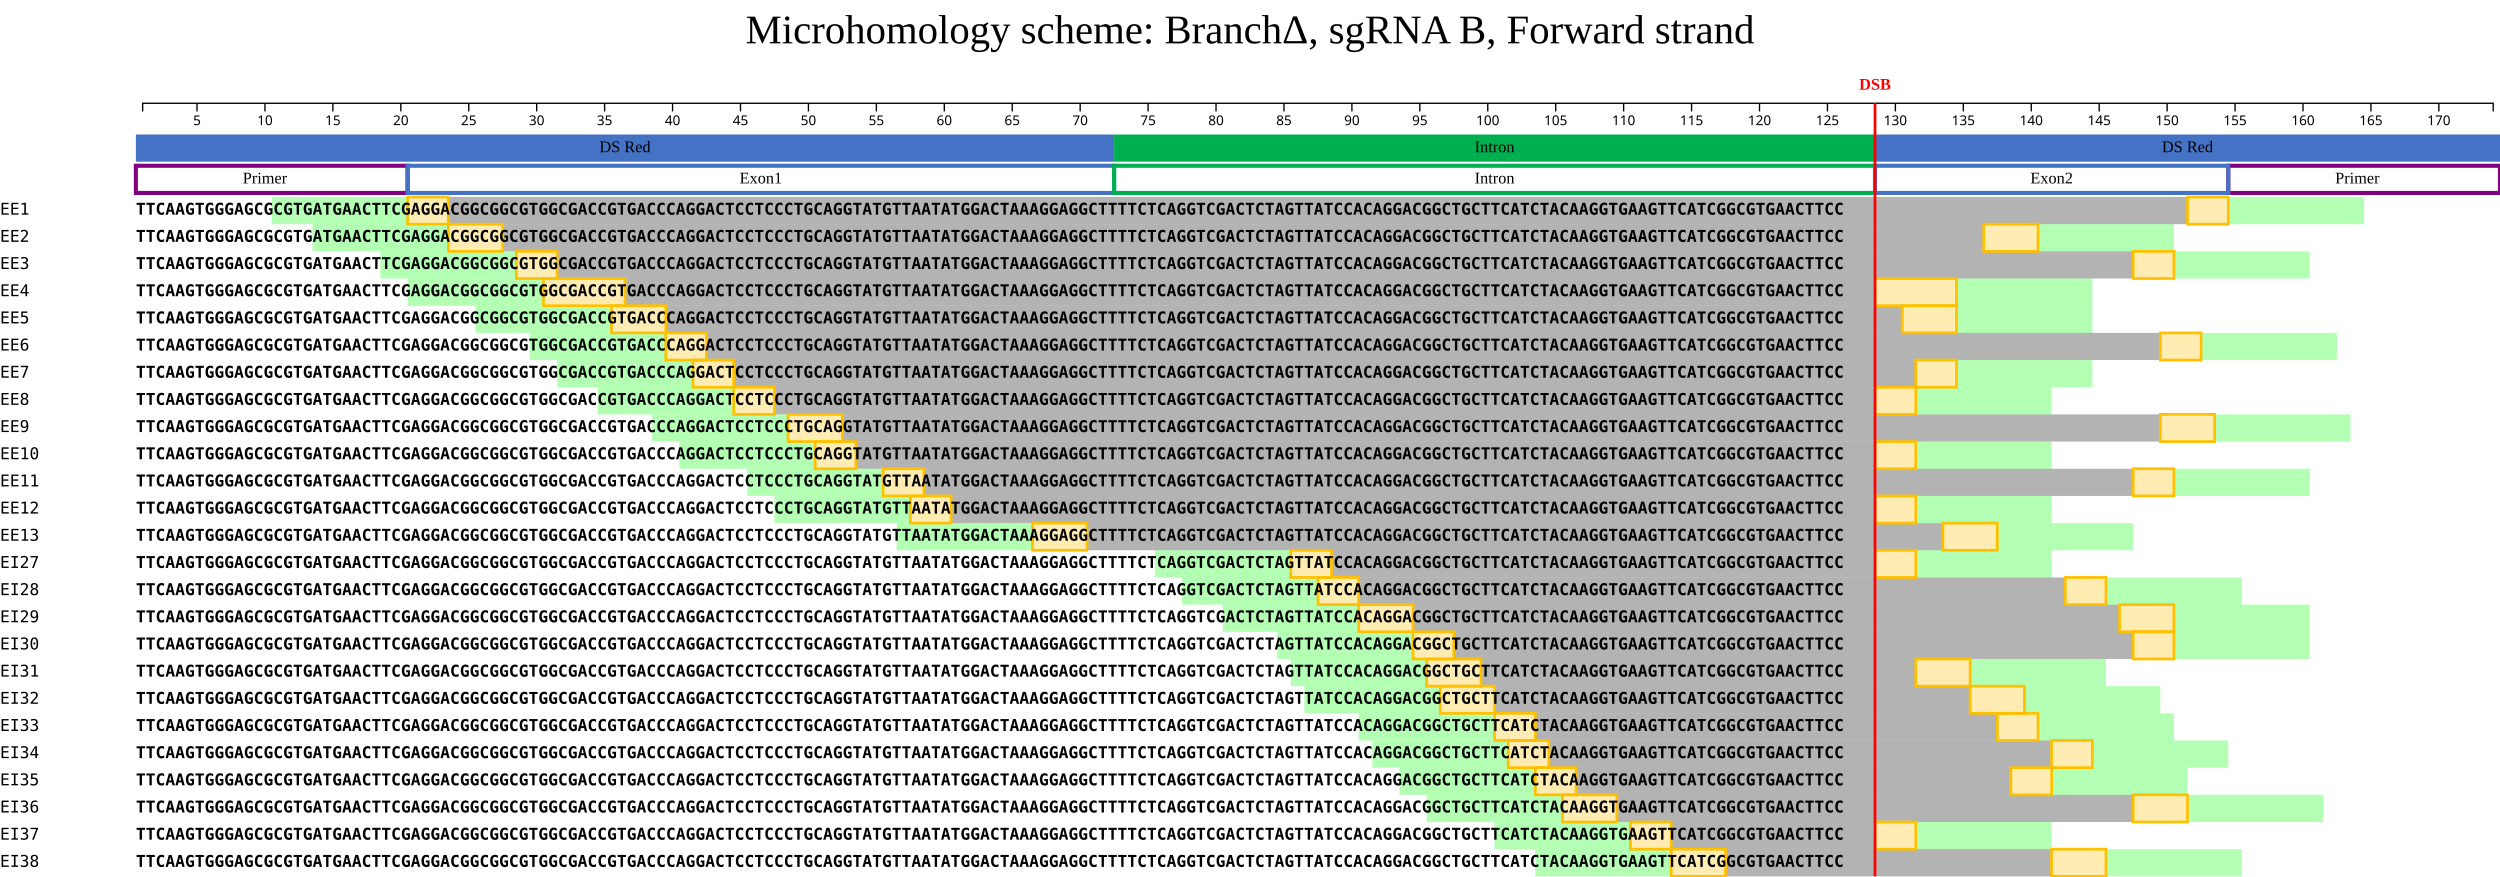
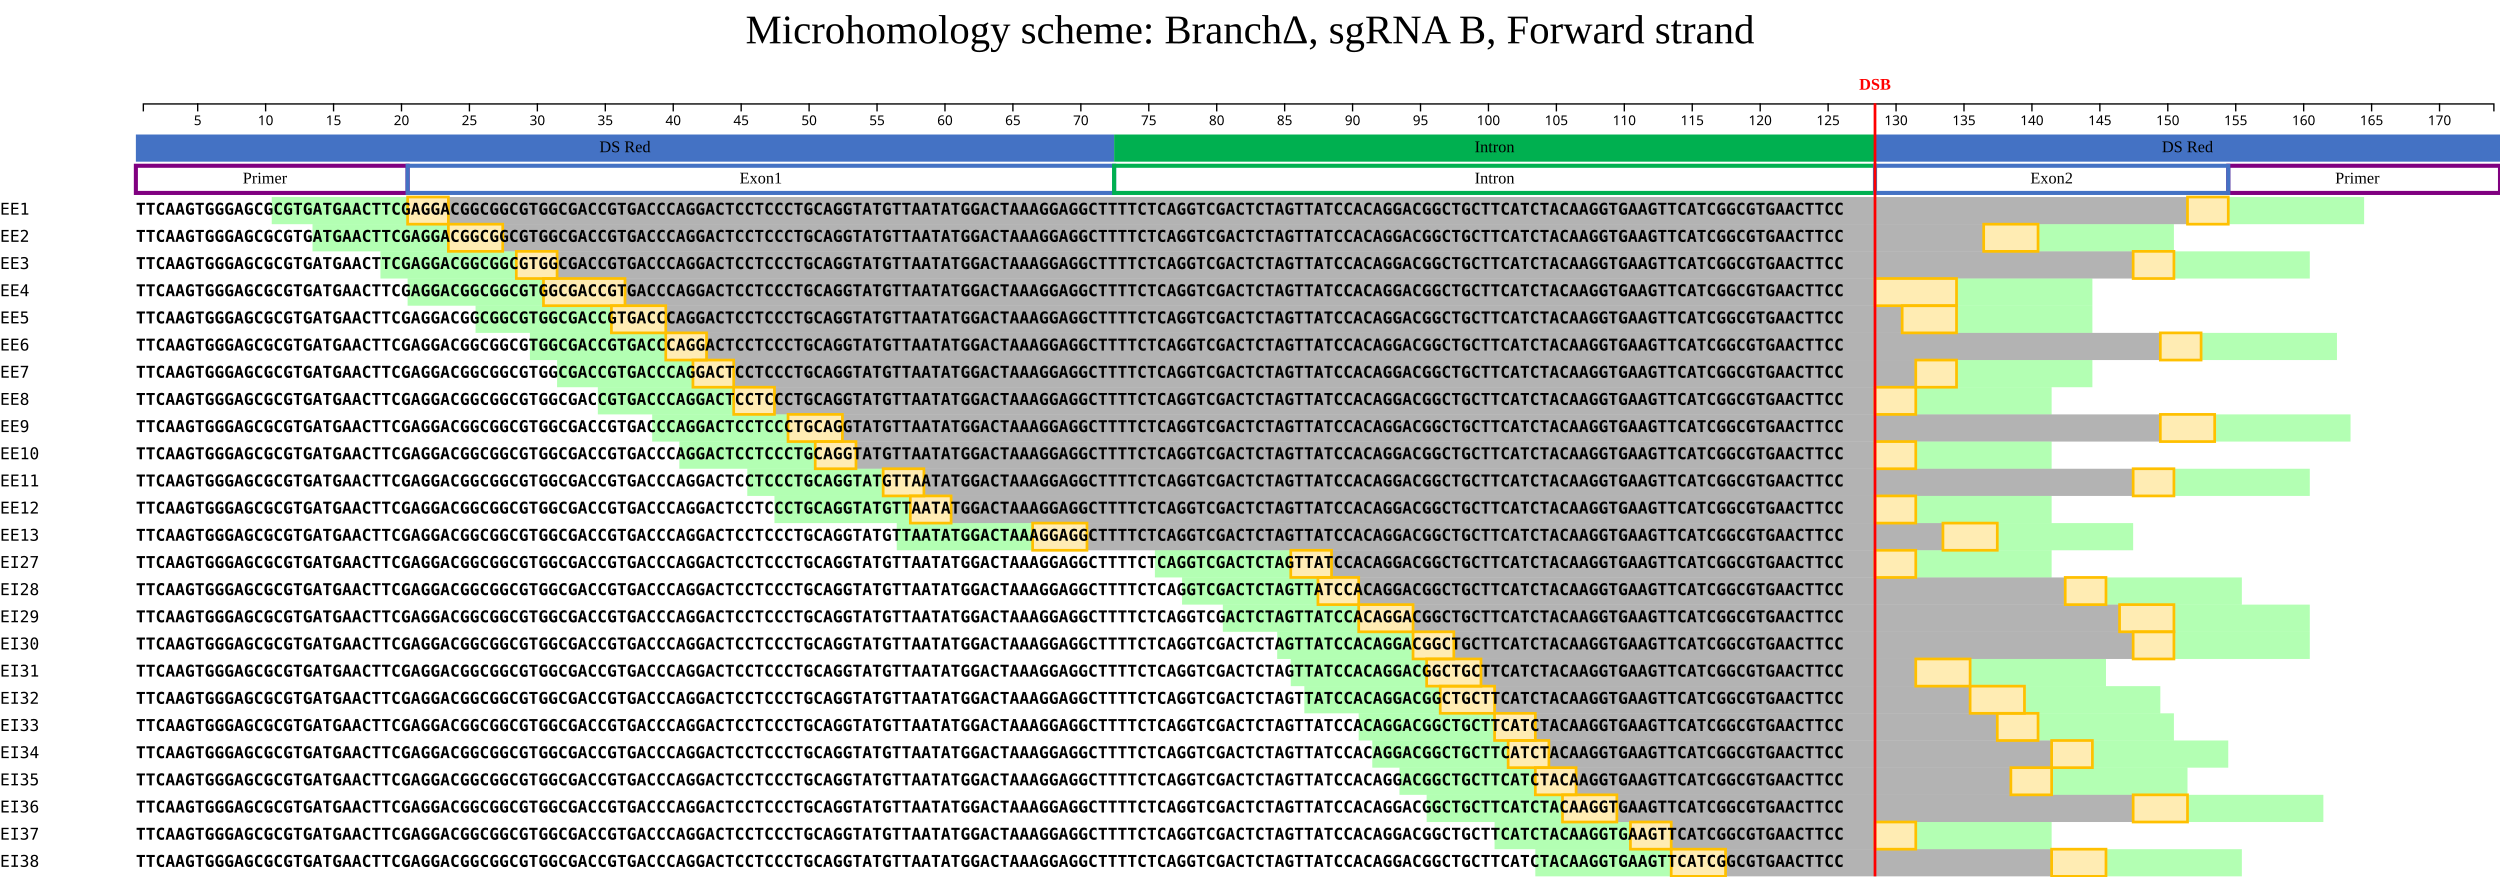
<svg width="1840" height="645">
  <g width="1840" height="50">
    <text x="920" y="25" style="text-anchor: middle; dominant-baseline: middle; overflow: visible; font-size: 30px;">Microhomology scheme: BranchΔ, sgRNA B, Forward strand</text>
  </g>
  <g transform="translate(0, 53)" width="1840" height="592">
    <g transform="translate(100, 23)" width="1740" height="20">
      <g fill="none" font-size="10" font-family="sans-serif" text-anchor="middle">
-         <path class="domain" stroke="currentColor" d="M5,6V0H1735V6" />
-         <g class="tick" opacity="1" transform="translate(45,0)">
+         <path class="domain" stroke="currentColor" d="M5.5,6V0.5H1735.5V6" />
+         <g class="tick" opacity="1" transform="translate(45.5,0)">
          <line stroke="currentColor" y2="6" />
          <text fill="currentColor" y="9" dy="0.71em">5</text>
        </g>
-         <g class="tick" opacity="1" transform="translate(95,0)">
+         <g class="tick" opacity="1" transform="translate(95.5,0)">
          <line stroke="currentColor" y2="6" />
          <text fill="currentColor" y="9" dy="0.71em">10</text>
        </g>
-         <g class="tick" opacity="1" transform="translate(145,0)">
+         <g class="tick" opacity="1" transform="translate(145.5,0)">
          <line stroke="currentColor" y2="6" />
          <text fill="currentColor" y="9" dy="0.71em">15</text>
        </g>
-         <g class="tick" opacity="1" transform="translate(195,0)">
+         <g class="tick" opacity="1" transform="translate(195.5,0)">
          <line stroke="currentColor" y2="6" />
          <text fill="currentColor" y="9" dy="0.71em">20</text>
        </g>
-         <g class="tick" opacity="1" transform="translate(245,0)">
+         <g class="tick" opacity="1" transform="translate(245.5,0)">
          <line stroke="currentColor" y2="6" />
          <text fill="currentColor" y="9" dy="0.71em">25</text>
        </g>
-         <g class="tick" opacity="1" transform="translate(295,0)">
+         <g class="tick" opacity="1" transform="translate(295.5,0)">
          <line stroke="currentColor" y2="6" />
          <text fill="currentColor" y="9" dy="0.71em">30</text>
        </g>
-         <g class="tick" opacity="1" transform="translate(345,0)">
+         <g class="tick" opacity="1" transform="translate(345.5,0)">
          <line stroke="currentColor" y2="6" />
          <text fill="currentColor" y="9" dy="0.71em">35</text>
        </g>
-         <g class="tick" opacity="1" transform="translate(395,0)">
+         <g class="tick" opacity="1" transform="translate(395.5,0)">
          <line stroke="currentColor" y2="6" />
          <text fill="currentColor" y="9" dy="0.71em">40</text>
        </g>
-         <g class="tick" opacity="1" transform="translate(445,0)">
+         <g class="tick" opacity="1" transform="translate(445.5,0)">
          <line stroke="currentColor" y2="6" />
          <text fill="currentColor" y="9" dy="0.71em">45</text>
        </g>
-         <g class="tick" opacity="1" transform="translate(495,0)">
+         <g class="tick" opacity="1" transform="translate(495.5,0)">
          <line stroke="currentColor" y2="6" />
          <text fill="currentColor" y="9" dy="0.71em">50</text>
        </g>
-         <g class="tick" opacity="1" transform="translate(545,0)">
+         <g class="tick" opacity="1" transform="translate(545.5,0)">
          <line stroke="currentColor" y2="6" />
          <text fill="currentColor" y="9" dy="0.71em">55</text>
        </g>
-         <g class="tick" opacity="1" transform="translate(595,0)">
+         <g class="tick" opacity="1" transform="translate(595.5,0)">
          <line stroke="currentColor" y2="6" />
          <text fill="currentColor" y="9" dy="0.71em">60</text>
        </g>
-         <g class="tick" opacity="1" transform="translate(645,0)">
+         <g class="tick" opacity="1" transform="translate(645.5,0)">
          <line stroke="currentColor" y2="6" />
          <text fill="currentColor" y="9" dy="0.71em">65</text>
        </g>
-         <g class="tick" opacity="1" transform="translate(695,0)">
+         <g class="tick" opacity="1" transform="translate(695.5,0)">
          <line stroke="currentColor" y2="6" />
          <text fill="currentColor" y="9" dy="0.71em">70</text>
        </g>
-         <g class="tick" opacity="1" transform="translate(745,0)">
+         <g class="tick" opacity="1" transform="translate(745.5,0)">
          <line stroke="currentColor" y2="6" />
          <text fill="currentColor" y="9" dy="0.71em">75</text>
        </g>
-         <g class="tick" opacity="1" transform="translate(795,0)">
+         <g class="tick" opacity="1" transform="translate(795.5,0)">
          <line stroke="currentColor" y2="6" />
          <text fill="currentColor" y="9" dy="0.71em">80</text>
        </g>
-         <g class="tick" opacity="1" transform="translate(845,0)">
+         <g class="tick" opacity="1" transform="translate(845.5,0)">
          <line stroke="currentColor" y2="6" />
          <text fill="currentColor" y="9" dy="0.71em">85</text>
        </g>
-         <g class="tick" opacity="1" transform="translate(895,0)">
+         <g class="tick" opacity="1" transform="translate(895.5,0)">
          <line stroke="currentColor" y2="6" />
          <text fill="currentColor" y="9" dy="0.71em">90</text>
        </g>
-         <g class="tick" opacity="1" transform="translate(945,0)">
+         <g class="tick" opacity="1" transform="translate(945.5,0)">
          <line stroke="currentColor" y2="6" />
          <text fill="currentColor" y="9" dy="0.71em">95</text>
        </g>
-         <g class="tick" opacity="1" transform="translate(995,0)">
+         <g class="tick" opacity="1" transform="translate(995.5,0)">
          <line stroke="currentColor" y2="6" />
          <text fill="currentColor" y="9" dy="0.71em">100</text>
        </g>
-         <g class="tick" opacity="1" transform="translate(1045,0)">
+         <g class="tick" opacity="1" transform="translate(1045.5,0)">
          <line stroke="currentColor" y2="6" />
          <text fill="currentColor" y="9" dy="0.71em">105</text>
        </g>
-         <g class="tick" opacity="1" transform="translate(1095,0)">
+         <g class="tick" opacity="1" transform="translate(1095.5,0)">
          <line stroke="currentColor" y2="6" />
          <text fill="currentColor" y="9" dy="0.71em">110</text>
        </g>
-         <g class="tick" opacity="1" transform="translate(1145,0)">
+         <g class="tick" opacity="1" transform="translate(1145.5,0)">
          <line stroke="currentColor" y2="6" />
          <text fill="currentColor" y="9" dy="0.71em">115</text>
        </g>
-         <g class="tick" opacity="1" transform="translate(1195,0)">
+         <g class="tick" opacity="1" transform="translate(1195.5,0)">
          <line stroke="currentColor" y2="6" />
          <text fill="currentColor" y="9" dy="0.71em">120</text>
        </g>
-         <g class="tick" opacity="1" transform="translate(1245,0)">
+         <g class="tick" opacity="1" transform="translate(1245.5,0)">
          <line stroke="currentColor" y2="6" />
          <text fill="currentColor" y="9" dy="0.71em">125</text>
        </g>
-         <g class="tick" opacity="1" transform="translate(1295,0)">
+         <g class="tick" opacity="1" transform="translate(1295.5,0)">
          <line stroke="currentColor" y2="6" />
          <text fill="currentColor" y="9" dy="0.71em">130</text>
        </g>
-         <g class="tick" opacity="1" transform="translate(1345,0)">
+         <g class="tick" opacity="1" transform="translate(1345.5,0)">
          <line stroke="currentColor" y2="6" />
          <text fill="currentColor" y="9" dy="0.71em">135</text>
        </g>
-         <g class="tick" opacity="1" transform="translate(1395,0)">
+         <g class="tick" opacity="1" transform="translate(1395.5,0)">
          <line stroke="currentColor" y2="6" />
          <text fill="currentColor" y="9" dy="0.71em">140</text>
        </g>
-         <g class="tick" opacity="1" transform="translate(1445,0)">
+         <g class="tick" opacity="1" transform="translate(1445.5,0)">
          <line stroke="currentColor" y2="6" />
          <text fill="currentColor" y="9" dy="0.71em">145</text>
        </g>
-         <g class="tick" opacity="1" transform="translate(1495,0)">
+         <g class="tick" opacity="1" transform="translate(1495.5,0)">
          <line stroke="currentColor" y2="6" />
          <text fill="currentColor" y="9" dy="0.71em">150</text>
        </g>
-         <g class="tick" opacity="1" transform="translate(1545,0)">
+         <g class="tick" opacity="1" transform="translate(1545.5,0)">
          <line stroke="currentColor" y2="6" />
          <text fill="currentColor" y="9" dy="0.71em">155</text>
        </g>
-         <g class="tick" opacity="1" transform="translate(1595,0)">
+         <g class="tick" opacity="1" transform="translate(1595.5,0)">
          <line stroke="currentColor" y2="6" />
          <text fill="currentColor" y="9" dy="0.71em">160</text>
        </g>
-         <g class="tick" opacity="1" transform="translate(1645,0)">
+         <g class="tick" opacity="1" transform="translate(1645.5,0)">
          <line stroke="currentColor" y2="6" />
          <text fill="currentColor" y="9" dy="0.71em">165</text>
        </g>
-         <g class="tick" opacity="1" transform="translate(1695,0)">
+         <g class="tick" opacity="1" transform="translate(1695.5,0)">
          <line stroke="currentColor" y2="6" />
          <text fill="currentColor" y="9" dy="0.71em">170</text>
        </g>
      </g>
    </g>
    <g transform="translate(100, 46)" width="1740" height="20" style="overflow: visible;">
      <rect x="0" y="0" width="720" height="20" style="fill: rgb(68, 114, 196);" />
      <text text-anchor="middle" transform="translate(360, 10)" dy=".5ex">DS Red</text>
      <rect x="720" y="0" width="560" height="20" style="fill: rgb(0, 176, 80);" />
      <text text-anchor="middle" transform="translate(1000, 10)" dy=".5ex">Intron</text>
      <rect x="1280" y="0" width="460" height="20" style="fill: rgb(68, 114, 196);" />
      <text text-anchor="middle" transform="translate(1510, 10)" dy=".5ex">DS Red</text>
    </g>
    <g transform="translate(100, 69)" width="1740" height="20">
      <rect x="0" y="0" width="200" height="20" style="fill: rgba(0, 0, 0, 0); fill-opacity: 0; stroke: purple; stroke-opacity: 1; stroke-width: 3;" />
      <text text-anchor="middle" x="95" y="10" dy=".5ex">Primer</text>
      <rect x="1540" y="0" width="200" height="20" style="fill: rgba(0, 0, 0, 0); fill-opacity: 0; stroke: purple; stroke-opacity: 1; stroke-width: 3;" />
      <text text-anchor="middle" x="1635" y="10" dy=".5ex">Primer</text>
    </g>
    <g transform="translate(100, 69)" width="1740" height="20">
      <rect x="200" y="0" width="520" height="20" style="fill: rgba(0, 0, 0, 0); fill-opacity: 0; stroke: rgb(68, 114, 196); stroke-opacity: 1; stroke-width: 3;" />
      <text text-anchor="middle" transform="translate(460, 10)" dy=".5ex">Exon1</text>
      <rect x="720" y="0" width="560" height="20" style="fill: rgba(0, 0, 0, 0); fill-opacity: 0; stroke: rgb(0, 176, 80); stroke-opacity: 1; stroke-width: 3;" />
      <text text-anchor="middle" transform="translate(1000, 10)" dy=".5ex">Intron</text>
      <rect x="1280" y="0" width="260" height="20" style="fill: rgba(0, 0, 0, 0); fill-opacity: 0; stroke: rgb(68, 114, 196); stroke-opacity: 1; stroke-width: 3;" />
      <text text-anchor="middle" transform="translate(1410, 10)" dy=".5ex">Exon2</text>
    </g>
    <g transform="translate(0, 92)" width="100" height="500" style="overflow: visible;">
      <g transform="translate(0, 0)" width="100" height="20" style="overflow: visible;">
        <text x="0" y="10" dy=".5ex" style="font-family: monospace; font-weight: normal;">EE1</text>
      </g>
      <g transform="translate(0, 20)" width="100" height="20" style="overflow: visible;">
        <text x="0" y="10" dy=".5ex" style="font-family: monospace; font-weight: normal;">EE2</text>
      </g>
      <g transform="translate(0, 40)" width="100" height="20" style="overflow: visible;">
        <text x="0" y="10" dy=".5ex" style="font-family: monospace; font-weight: normal;">EE3</text>
      </g>
      <g transform="translate(0, 60)" width="100" height="20" style="overflow: visible;">
        <text x="0" y="10" dy=".5ex" style="font-family: monospace; font-weight: normal;">EE4</text>
      </g>
      <g transform="translate(0, 80)" width="100" height="20" style="overflow: visible;">
        <text x="0" y="10" dy=".5ex" style="font-family: monospace; font-weight: normal;">EE5</text>
      </g>
      <g transform="translate(0, 100)" width="100" height="20" style="overflow: visible;">
        <text x="0" y="10" dy=".5ex" style="font-family: monospace; font-weight: normal;">EE6</text>
      </g>
      <g transform="translate(0, 120)" width="100" height="20" style="overflow: visible;">
        <text x="0" y="10" dy=".5ex" style="font-family: monospace; font-weight: normal;">EE7</text>
      </g>
      <g transform="translate(0, 140)" width="100" height="20" style="overflow: visible;">
        <text x="0" y="10" dy=".5ex" style="font-family: monospace; font-weight: normal;">EE8</text>
      </g>
      <g transform="translate(0, 160)" width="100" height="20" style="overflow: visible;">
        <text x="0" y="10" dy=".5ex" style="font-family: monospace; font-weight: normal;">EE9</text>
      </g>
      <g transform="translate(0, 180)" width="100" height="20" style="overflow: visible;">
        <text x="0" y="10" dy=".5ex" style="font-family: monospace; font-weight: normal;">EE10</text>
      </g>
      <g transform="translate(0, 200)" width="100" height="20" style="overflow: visible;">
        <text x="0" y="10" dy=".5ex" style="font-family: monospace; font-weight: normal;">EE11</text>
      </g>
      <g transform="translate(0, 220)" width="100" height="20" style="overflow: visible;">
        <text x="0" y="10" dy=".5ex" style="font-family: monospace; font-weight: normal;">EE12</text>
      </g>
      <g transform="translate(0, 240)" width="100" height="20" style="overflow: visible;">
        <text x="0" y="10" dy=".5ex" style="font-family: monospace; font-weight: normal;">EE13</text>
      </g>
      <g transform="translate(0, 260)" width="100" height="20" style="overflow: visible;">
        <text x="0" y="10" dy=".5ex" style="font-family: monospace; font-weight: normal;">EI27</text>
      </g>
      <g transform="translate(0, 280)" width="100" height="20" style="overflow: visible;">
        <text x="0" y="10" dy=".5ex" style="font-family: monospace; font-weight: normal;">EI28</text>
      </g>
      <g transform="translate(0, 300)" width="100" height="20" style="overflow: visible;">
        <text x="0" y="10" dy=".5ex" style="font-family: monospace; font-weight: normal;">EI29</text>
      </g>
      <g transform="translate(0, 320)" width="100" height="20" style="overflow: visible;">
        <text x="0" y="10" dy=".5ex" style="font-family: monospace; font-weight: normal;">EI30</text>
      </g>
      <g transform="translate(0, 340)" width="100" height="20" style="overflow: visible;">
        <text x="0" y="10" dy=".5ex" style="font-family: monospace; font-weight: normal;">EI31</text>
      </g>
      <g transform="translate(0, 360)" width="100" height="20" style="overflow: visible;">
        <text x="0" y="10" dy=".5ex" style="font-family: monospace; font-weight: normal;">EI32</text>
      </g>
      <g transform="translate(0, 380)" width="100" height="20" style="overflow: visible;">
        <text x="0" y="10" dy=".5ex" style="font-family: monospace; font-weight: normal;">EI33</text>
      </g>
      <g transform="translate(0, 400)" width="100" height="20" style="overflow: visible;">
        <text x="0" y="10" dy=".5ex" style="font-family: monospace; font-weight: normal;">EI34</text>
      </g>
      <g transform="translate(0, 420)" width="100" height="20" style="overflow: visible;">
        <text x="0" y="10" dy=".5ex" style="font-family: monospace; font-weight: normal;">EI35</text>
      </g>
      <g transform="translate(0, 440)" width="100" height="20" style="overflow: visible;">
        <text x="0" y="10" dy=".5ex" style="font-family: monospace; font-weight: normal;">EI36</text>
      </g>
      <g transform="translate(0, 460)" width="100" height="20" style="overflow: visible;">
        <text x="0" y="10" dy=".5ex" style="font-family: monospace; font-weight: normal;">EI37</text>
      </g>
      <g transform="translate(0, 480)" width="100" height="20" style="overflow: visible;">
        <text x="0" y="10" dy=".5ex" style="font-family: monospace; font-weight: normal;">EI38</text>
      </g>
    </g>
    <g transform="translate(100, 92)" height="500" style="overflow: visible;">
      <rect x="100" y="0" width="100" height="20" style="fill: rgb(0, 255, 0); opacity: 0.3;" />
      <rect x="1540" y="0" width="100" height="20" style="fill: rgb(0, 255, 0); opacity: 0.3;" />
      <rect x="230" y="0" width="1280" height="20" opacity="0.3" style="fill: black;" />
      <rect x="130" y="20" width="100" height="20" style="fill: rgb(0, 255, 0); opacity: 0.3;" />
      <rect x="1400" y="20" width="100" height="20" style="fill: rgb(0, 255, 0); opacity: 0.3;" />
      <rect x="270" y="20" width="1090" height="20" opacity="0.3" style="fill: black;" />
      <rect x="180" y="40" width="100" height="20" style="fill: rgb(0, 255, 0); opacity: 0.3;" />
      <rect x="1500" y="40" width="100" height="20" style="fill: rgb(0, 255, 0); opacity: 0.3;" />
      <rect x="310" y="40" width="1160" height="20" opacity="0.3" style="fill: black;" />
      <rect x="200" y="60" width="100" height="20" style="fill: rgb(0, 255, 0); opacity: 0.3;" />
      <rect x="1340" y="60" width="100" height="20" style="fill: rgb(0, 255, 0); opacity: 0.3;" />
      <rect x="360" y="60" width="920" height="20" opacity="0.3" style="fill: black;" />
      <rect x="250" y="80" width="100" height="20" style="fill: rgb(0, 255, 0); opacity: 0.3;" />
      <rect x="1340" y="80" width="100" height="20" style="fill: rgb(0, 255, 0); opacity: 0.3;" />
      <rect x="390" y="80" width="910" height="20" opacity="0.3" style="fill: black;" />
      <rect x="290" y="100" width="100" height="20" style="fill: rgb(0, 255, 0); opacity: 0.3;" />
      <rect x="1520" y="100" width="100" height="20" style="fill: rgb(0, 255, 0); opacity: 0.3;" />
      <rect x="420" y="100" width="1070" height="20" opacity="0.3" style="fill: black;" />
      <rect x="310" y="120" width="100" height="20" style="fill: rgb(0, 255, 0); opacity: 0.3;" />
      <rect x="1340" y="120" width="100" height="20" style="fill: rgb(0, 255, 0); opacity: 0.3;" />
      <rect x="440" y="120" width="870" height="20" opacity="0.3" style="fill: black;" />
      <rect x="340" y="140" width="100" height="20" style="fill: rgb(0, 255, 0); opacity: 0.3;" />
      <rect x="1310" y="140" width="100" height="20" style="fill: rgb(0, 255, 0); opacity: 0.3;" />
      <rect x="470" y="140" width="810" height="20" opacity="0.3" style="fill: black;" />
      <rect x="380" y="160" width="100" height="20" style="fill: rgb(0, 255, 0); opacity: 0.3;" />
      <rect x="1530" y="160" width="100" height="20" style="fill: rgb(0, 255, 0); opacity: 0.3;" />
      <rect x="520" y="160" width="970" height="20" opacity="0.3" style="fill: black;" />
      <rect x="400" y="180" width="100" height="20" style="fill: rgb(0, 255, 0); opacity: 0.3;" />
      <rect x="1310" y="180" width="100" height="20" style="fill: rgb(0, 255, 0); opacity: 0.3;" />
      <rect x="530" y="180" width="750" height="20" opacity="0.3" style="fill: black;" />
      <rect x="450" y="200" width="100" height="20" style="fill: rgb(0, 255, 0); opacity: 0.3;" />
      <rect x="1500" y="200" width="100" height="20" style="fill: rgb(0, 255, 0); opacity: 0.3;" />
      <rect x="580" y="200" width="890" height="20" opacity="0.3" style="fill: black;" />
      <rect x="470" y="220" width="100" height="20" style="fill: rgb(0, 255, 0); opacity: 0.3;" />
      <rect x="1310" y="220" width="100" height="20" style="fill: rgb(0, 255, 0); opacity: 0.3;" />
      <rect x="600" y="220" width="680" height="20" opacity="0.3" style="fill: black;" />
      <rect x="560" y="240" width="100" height="20" style="fill: rgb(0, 255, 0); opacity: 0.3;" />
      <rect x="1370" y="240" width="100" height="20" style="fill: rgb(0, 255, 0); opacity: 0.3;" />
      <rect x="700" y="240" width="630" height="20" opacity="0.3" style="fill: black;" />
      <rect x="750" y="260" width="100" height="20" style="fill: rgb(0, 255, 0); opacity: 0.3;" />
      <rect x="1310" y="260" width="100" height="20" style="fill: rgb(0, 255, 0); opacity: 0.3;" />
      <rect x="880" y="260" width="400" height="20" opacity="0.3" style="fill: black;" />
      <rect x="770" y="280" width="100" height="20" style="fill: rgb(0, 255, 0); opacity: 0.3;" />
      <rect x="1450" y="280" width="100" height="20" style="fill: rgb(0, 255, 0); opacity: 0.3;" />
      <rect x="900" y="280" width="520" height="20" opacity="0.3" style="fill: black;" />
      <rect x="800" y="300" width="100" height="20" style="fill: rgb(0, 255, 0); opacity: 0.3;" />
      <rect x="1500" y="300" width="100" height="20" style="fill: rgb(0, 255, 0); opacity: 0.3;" />
      <rect x="940" y="300" width="520" height="20" opacity="0.3" style="fill: black;" />
      <rect x="840" y="320" width="100" height="20" style="fill: rgb(0, 255, 0); opacity: 0.3;" />
      <rect x="1500" y="320" width="100" height="20" style="fill: rgb(0, 255, 0); opacity: 0.3;" />
      <rect x="970" y="320" width="500" height="20" opacity="0.3" style="fill: black;" />
      <rect x="850" y="340" width="100" height="20" style="fill: rgb(0, 255, 0); opacity: 0.3;" />
      <rect x="1350" y="340" width="100" height="20" style="fill: rgb(0, 255, 0); opacity: 0.3;" />
      <rect x="990" y="340" width="320" height="20" opacity="0.3" style="fill: black;" />
      <rect x="860" y="360" width="100" height="20" style="fill: rgb(0, 255, 0); opacity: 0.3;" />
      <rect x="1390" y="360" width="100" height="20" style="fill: rgb(0, 255, 0); opacity: 0.3;" />
      <rect x="1000" y="360" width="350" height="20" opacity="0.3" style="fill: black;" />
      <rect x="900" y="380" width="100" height="20" style="fill: rgb(0, 255, 0); opacity: 0.3;" />
      <rect x="1400" y="380" width="100" height="20" style="fill: rgb(0, 255, 0); opacity: 0.3;" />
      <rect x="1030" y="380" width="340" height="20" opacity="0.3" style="fill: black;" />
      <rect x="910" y="400" width="100" height="20" style="fill: rgb(0, 255, 0); opacity: 0.3;" />
      <rect x="1440" y="400" width="100" height="20" style="fill: rgb(0, 255, 0); opacity: 0.3;" />
      <rect x="1040" y="400" width="370" height="20" opacity="0.3" style="fill: black;" />
      <rect x="930" y="420" width="100" height="20" style="fill: rgb(0, 255, 0); opacity: 0.3;" />
      <rect x="1410" y="420" width="100" height="20" style="fill: rgb(0, 255, 0); opacity: 0.3;" />
      <rect x="1060" y="420" width="320" height="20" opacity="0.3" style="fill: black;" />
      <rect x="950" y="440" width="100" height="20" style="fill: rgb(0, 255, 0); opacity: 0.3;" />
      <rect x="1510" y="440" width="100" height="20" style="fill: rgb(0, 255, 0); opacity: 0.3;" />
      <rect x="1090" y="440" width="380" height="20" opacity="0.3" style="fill: black;" />
      <rect x="1000" y="460" width="100" height="20" style="fill: rgb(0, 255, 0); opacity: 0.3;" />
      <rect x="1310" y="460" width="100" height="20" style="fill: rgb(0, 255, 0); opacity: 0.3;" />
      <rect x="1130" y="460" width="150" height="20" opacity="0.3" style="fill: black;" />
      <rect x="1030" y="480" width="100" height="20" style="fill: rgb(0, 255, 0); opacity: 0.3;" />
      <rect x="1450" y="480" width="100" height="20" style="fill: rgb(0, 255, 0); opacity: 0.3;" />
      <rect x="1170" y="480" width="240" height="20" opacity="0.3" style="fill: black;" />
      <rect x="200" y="0" width="30" height="20" style="fill: rgb(255, 192, 0); fill-opacity: 0.3; stroke: rgb(255, 192, 0); stroke-opacity: 1; stroke-width: 2;" />
      <rect x="1510" y="0" width="30" height="20" style="fill: rgb(255, 192, 0); fill-opacity: 0.3; stroke: rgb(255, 192, 0); stroke-opacity: 1; stroke-width: 2;" />
      <g width="1740" height="20" transform="translate(0, 0)">
        <text x="0" y="10" dy=".5ex" textLength="1740" style="font-family: monospace; font-weight: bold;">TTCAAGTGGGAGCGCGTGATGAACTTCGAGGACGGCGGCGTGGCGACCGTGACCCAGGACTCCTCCCTGCAGGTATGTTAATATGGACTAAAGGAGGCTTTTCTCAGGTCGACTCTAGTTATCCACAGGACGGCTGCTTCATCTACAAGGTGAAGTTCATCGGCGTGAACTTCC</text>
      </g>
      <rect x="230" y="20" width="40" height="20" style="fill: rgb(255, 192, 0); fill-opacity: 0.3; stroke: rgb(255, 192, 0); stroke-opacity: 1; stroke-width: 2;" />
      <rect x="1360" y="20" width="40" height="20" style="fill: rgb(255, 192, 0); fill-opacity: 0.3; stroke: rgb(255, 192, 0); stroke-opacity: 1; stroke-width: 2;" />
      <g width="1740" height="20" transform="translate(0, 20)">
        <text x="0" y="10" dy=".5ex" textLength="1740" style="font-family: monospace; font-weight: bold;">TTCAAGTGGGAGCGCGTGATGAACTTCGAGGACGGCGGCGTGGCGACCGTGACCCAGGACTCCTCCCTGCAGGTATGTTAATATGGACTAAAGGAGGCTTTTCTCAGGTCGACTCTAGTTATCCACAGGACGGCTGCTTCATCTACAAGGTGAAGTTCATCGGCGTGAACTTCC</text>
      </g>
      <rect x="280" y="40" width="30" height="20" style="fill: rgb(255, 192, 0); fill-opacity: 0.3; stroke: rgb(255, 192, 0); stroke-opacity: 1; stroke-width: 2;" />
      <rect x="1470" y="40" width="30" height="20" style="fill: rgb(255, 192, 0); fill-opacity: 0.3; stroke: rgb(255, 192, 0); stroke-opacity: 1; stroke-width: 2;" />
      <g width="1740" height="20" transform="translate(0, 40)">
        <text x="0" y="10" dy=".5ex" textLength="1740" style="font-family: monospace; font-weight: bold;">TTCAAGTGGGAGCGCGTGATGAACTTCGAGGACGGCGGCGTGGCGACCGTGACCCAGGACTCCTCCCTGCAGGTATGTTAATATGGACTAAAGGAGGCTTTTCTCAGGTCGACTCTAGTTATCCACAGGACGGCTGCTTCATCTACAAGGTGAAGTTCATCGGCGTGAACTTCC</text>
      </g>
      <rect x="300" y="60" width="60" height="20" style="fill: rgb(255, 192, 0); fill-opacity: 0.3; stroke: rgb(255, 192, 0); stroke-opacity: 1; stroke-width: 2;" />
      <rect x="1280" y="60" width="60" height="20" style="fill: rgb(255, 192, 0); fill-opacity: 0.3; stroke: rgb(255, 192, 0); stroke-opacity: 1; stroke-width: 2;" />
      <g width="1740" height="20" transform="translate(0, 60)">
        <text x="0" y="10" dy=".5ex" textLength="1740" style="font-family: monospace; font-weight: bold;">TTCAAGTGGGAGCGCGTGATGAACTTCGAGGACGGCGGCGTGGCGACCGTGACCCAGGACTCCTCCCTGCAGGTATGTTAATATGGACTAAAGGAGGCTTTTCTCAGGTCGACTCTAGTTATCCACAGGACGGCTGCTTCATCTACAAGGTGAAGTTCATCGGCGTGAACTTCC</text>
      </g>
      <rect x="350" y="80" width="40" height="20" style="fill: rgb(255, 192, 0); fill-opacity: 0.3; stroke: rgb(255, 192, 0); stroke-opacity: 1; stroke-width: 2;" />
      <rect x="1300" y="80" width="40" height="20" style="fill: rgb(255, 192, 0); fill-opacity: 0.3; stroke: rgb(255, 192, 0); stroke-opacity: 1; stroke-width: 2;" />
      <g width="1740" height="20" transform="translate(0, 80)">
        <text x="0" y="10" dy=".5ex" textLength="1740" style="font-family: monospace; font-weight: bold;">TTCAAGTGGGAGCGCGTGATGAACTTCGAGGACGGCGGCGTGGCGACCGTGACCCAGGACTCCTCCCTGCAGGTATGTTAATATGGACTAAAGGAGGCTTTTCTCAGGTCGACTCTAGTTATCCACAGGACGGCTGCTTCATCTACAAGGTGAAGTTCATCGGCGTGAACTTCC</text>
      </g>
      <rect x="390" y="100" width="30" height="20" style="fill: rgb(255, 192, 0); fill-opacity: 0.3; stroke: rgb(255, 192, 0); stroke-opacity: 1; stroke-width: 2;" />
      <rect x="1490" y="100" width="30" height="20" style="fill: rgb(255, 192, 0); fill-opacity: 0.3; stroke: rgb(255, 192, 0); stroke-opacity: 1; stroke-width: 2;" />
      <g width="1740" height="20" transform="translate(0, 100)">
        <text x="0" y="10" dy=".5ex" textLength="1740" style="font-family: monospace; font-weight: bold;">TTCAAGTGGGAGCGCGTGATGAACTTCGAGGACGGCGGCGTGGCGACCGTGACCCAGGACTCCTCCCTGCAGGTATGTTAATATGGACTAAAGGAGGCTTTTCTCAGGTCGACTCTAGTTATCCACAGGACGGCTGCTTCATCTACAAGGTGAAGTTCATCGGCGTGAACTTCC</text>
      </g>
      <rect x="410" y="120" width="30" height="20" style="fill: rgb(255, 192, 0); fill-opacity: 0.3; stroke: rgb(255, 192, 0); stroke-opacity: 1; stroke-width: 2;" />
      <rect x="1310" y="120" width="30" height="20" style="fill: rgb(255, 192, 0); fill-opacity: 0.3; stroke: rgb(255, 192, 0); stroke-opacity: 1; stroke-width: 2;" />
      <g width="1740" height="20" transform="translate(0, 120)">
        <text x="0" y="10" dy=".5ex" textLength="1740" style="font-family: monospace; font-weight: bold;">TTCAAGTGGGAGCGCGTGATGAACTTCGAGGACGGCGGCGTGGCGACCGTGACCCAGGACTCCTCCCTGCAGGTATGTTAATATGGACTAAAGGAGGCTTTTCTCAGGTCGACTCTAGTTATCCACAGGACGGCTGCTTCATCTACAAGGTGAAGTTCATCGGCGTGAACTTCC</text>
      </g>
      <rect x="440" y="140" width="30" height="20" style="fill: rgb(255, 192, 0); fill-opacity: 0.3; stroke: rgb(255, 192, 0); stroke-opacity: 1; stroke-width: 2;" />
      <rect x="1280" y="140" width="30" height="20" style="fill: rgb(255, 192, 0); fill-opacity: 0.3; stroke: rgb(255, 192, 0); stroke-opacity: 1; stroke-width: 2;" />
      <g width="1740" height="20" transform="translate(0, 140)">
        <text x="0" y="10" dy=".5ex" textLength="1740" style="font-family: monospace; font-weight: bold;">TTCAAGTGGGAGCGCGTGATGAACTTCGAGGACGGCGGCGTGGCGACCGTGACCCAGGACTCCTCCCTGCAGGTATGTTAATATGGACTAAAGGAGGCTTTTCTCAGGTCGACTCTAGTTATCCACAGGACGGCTGCTTCATCTACAAGGTGAAGTTCATCGGCGTGAACTTCC</text>
      </g>
      <rect x="480" y="160" width="40" height="20" style="fill: rgb(255, 192, 0); fill-opacity: 0.3; stroke: rgb(255, 192, 0); stroke-opacity: 1; stroke-width: 2;" />
      <rect x="1490" y="160" width="40" height="20" style="fill: rgb(255, 192, 0); fill-opacity: 0.3; stroke: rgb(255, 192, 0); stroke-opacity: 1; stroke-width: 2;" />
      <g width="1740" height="20" transform="translate(0, 160)">
        <text x="0" y="10" dy=".5ex" textLength="1740" style="font-family: monospace; font-weight: bold;">TTCAAGTGGGAGCGCGTGATGAACTTCGAGGACGGCGGCGTGGCGACCGTGACCCAGGACTCCTCCCTGCAGGTATGTTAATATGGACTAAAGGAGGCTTTTCTCAGGTCGACTCTAGTTATCCACAGGACGGCTGCTTCATCTACAAGGTGAAGTTCATCGGCGTGAACTTCC</text>
      </g>
      <rect x="500" y="180" width="30" height="20" style="fill: rgb(255, 192, 0); fill-opacity: 0.3; stroke: rgb(255, 192, 0); stroke-opacity: 1; stroke-width: 2;" />
      <rect x="1280" y="180" width="30" height="20" style="fill: rgb(255, 192, 0); fill-opacity: 0.3; stroke: rgb(255, 192, 0); stroke-opacity: 1; stroke-width: 2;" />
      <g width="1740" height="20" transform="translate(0, 180)">
        <text x="0" y="10" dy=".5ex" textLength="1740" style="font-family: monospace; font-weight: bold;">TTCAAGTGGGAGCGCGTGATGAACTTCGAGGACGGCGGCGTGGCGACCGTGACCCAGGACTCCTCCCTGCAGGTATGTTAATATGGACTAAAGGAGGCTTTTCTCAGGTCGACTCTAGTTATCCACAGGACGGCTGCTTCATCTACAAGGTGAAGTTCATCGGCGTGAACTTCC</text>
      </g>
      <rect x="550" y="200" width="30" height="20" style="fill: rgb(255, 192, 0); fill-opacity: 0.3; stroke: rgb(255, 192, 0); stroke-opacity: 1; stroke-width: 2;" />
      <rect x="1470" y="200" width="30" height="20" style="fill: rgb(255, 192, 0); fill-opacity: 0.3; stroke: rgb(255, 192, 0); stroke-opacity: 1; stroke-width: 2;" />
      <g width="1740" height="20" transform="translate(0, 200)">
        <text x="0" y="10" dy=".5ex" textLength="1740" style="font-family: monospace; font-weight: bold;">TTCAAGTGGGAGCGCGTGATGAACTTCGAGGACGGCGGCGTGGCGACCGTGACCCAGGACTCCTCCCTGCAGGTATGTTAATATGGACTAAAGGAGGCTTTTCTCAGGTCGACTCTAGTTATCCACAGGACGGCTGCTTCATCTACAAGGTGAAGTTCATCGGCGTGAACTTCC</text>
      </g>
      <rect x="570" y="220" width="30" height="20" style="fill: rgb(255, 192, 0); fill-opacity: 0.3; stroke: rgb(255, 192, 0); stroke-opacity: 1; stroke-width: 2;" />
      <rect x="1280" y="220" width="30" height="20" style="fill: rgb(255, 192, 0); fill-opacity: 0.3; stroke: rgb(255, 192, 0); stroke-opacity: 1; stroke-width: 2;" />
      <g width="1740" height="20" transform="translate(0, 220)">
        <text x="0" y="10" dy=".5ex" textLength="1740" style="font-family: monospace; font-weight: bold;">TTCAAGTGGGAGCGCGTGATGAACTTCGAGGACGGCGGCGTGGCGACCGTGACCCAGGACTCCTCCCTGCAGGTATGTTAATATGGACTAAAGGAGGCTTTTCTCAGGTCGACTCTAGTTATCCACAGGACGGCTGCTTCATCTACAAGGTGAAGTTCATCGGCGTGAACTTCC</text>
      </g>
      <rect x="660" y="240" width="40" height="20" style="fill: rgb(255, 192, 0); fill-opacity: 0.3; stroke: rgb(255, 192, 0); stroke-opacity: 1; stroke-width: 2;" />
      <rect x="1330" y="240" width="40" height="20" style="fill: rgb(255, 192, 0); fill-opacity: 0.3; stroke: rgb(255, 192, 0); stroke-opacity: 1; stroke-width: 2;" />
      <g width="1740" height="20" transform="translate(0, 240)">
        <text x="0" y="10" dy=".5ex" textLength="1740" style="font-family: monospace; font-weight: bold;">TTCAAGTGGGAGCGCGTGATGAACTTCGAGGACGGCGGCGTGGCGACCGTGACCCAGGACTCCTCCCTGCAGGTATGTTAATATGGACTAAAGGAGGCTTTTCTCAGGTCGACTCTAGTTATCCACAGGACGGCTGCTTCATCTACAAGGTGAAGTTCATCGGCGTGAACTTCC</text>
      </g>
      <rect x="850" y="260" width="30" height="20" style="fill: rgb(255, 192, 0); fill-opacity: 0.3; stroke: rgb(255, 192, 0); stroke-opacity: 1; stroke-width: 2;" />
      <rect x="1280" y="260" width="30" height="20" style="fill: rgb(255, 192, 0); fill-opacity: 0.3; stroke: rgb(255, 192, 0); stroke-opacity: 1; stroke-width: 2;" />
      <g width="1740" height="20" transform="translate(0, 260)">
        <text x="0" y="10" dy=".5ex" textLength="1740" style="font-family: monospace; font-weight: bold;">TTCAAGTGGGAGCGCGTGATGAACTTCGAGGACGGCGGCGTGGCGACCGTGACCCAGGACTCCTCCCTGCAGGTATGTTAATATGGACTAAAGGAGGCTTTTCTCAGGTCGACTCTAGTTATCCACAGGACGGCTGCTTCATCTACAAGGTGAAGTTCATCGGCGTGAACTTCC</text>
      </g>
      <rect x="870" y="280" width="30" height="20" style="fill: rgb(255, 192, 0); fill-opacity: 0.3; stroke: rgb(255, 192, 0); stroke-opacity: 1; stroke-width: 2;" />
      <rect x="1420" y="280" width="30" height="20" style="fill: rgb(255, 192, 0); fill-opacity: 0.3; stroke: rgb(255, 192, 0); stroke-opacity: 1; stroke-width: 2;" />
      <g width="1740" height="20" transform="translate(0, 280)">
        <text x="0" y="10" dy=".5ex" textLength="1740" style="font-family: monospace; font-weight: bold;">TTCAAGTGGGAGCGCGTGATGAACTTCGAGGACGGCGGCGTGGCGACCGTGACCCAGGACTCCTCCCTGCAGGTATGTTAATATGGACTAAAGGAGGCTTTTCTCAGGTCGACTCTAGTTATCCACAGGACGGCTGCTTCATCTACAAGGTGAAGTTCATCGGCGTGAACTTCC</text>
      </g>
      <rect x="900" y="300" width="40" height="20" style="fill: rgb(255, 192, 0); fill-opacity: 0.3; stroke: rgb(255, 192, 0); stroke-opacity: 1; stroke-width: 2;" />
      <rect x="1460" y="300" width="40" height="20" style="fill: rgb(255, 192, 0); fill-opacity: 0.3; stroke: rgb(255, 192, 0); stroke-opacity: 1; stroke-width: 2;" />
      <g width="1740" height="20" transform="translate(0, 300)">
        <text x="0" y="10" dy=".5ex" textLength="1740" style="font-family: monospace; font-weight: bold;">TTCAAGTGGGAGCGCGTGATGAACTTCGAGGACGGCGGCGTGGCGACCGTGACCCAGGACTCCTCCCTGCAGGTATGTTAATATGGACTAAAGGAGGCTTTTCTCAGGTCGACTCTAGTTATCCACAGGACGGCTGCTTCATCTACAAGGTGAAGTTCATCGGCGTGAACTTCC</text>
      </g>
      <rect x="940" y="320" width="30" height="20" style="fill: rgb(255, 192, 0); fill-opacity: 0.3; stroke: rgb(255, 192, 0); stroke-opacity: 1; stroke-width: 2;" />
      <rect x="1470" y="320" width="30" height="20" style="fill: rgb(255, 192, 0); fill-opacity: 0.3; stroke: rgb(255, 192, 0); stroke-opacity: 1; stroke-width: 2;" />
      <g width="1740" height="20" transform="translate(0, 320)">
        <text x="0" y="10" dy=".5ex" textLength="1740" style="font-family: monospace; font-weight: bold;">TTCAAGTGGGAGCGCGTGATGAACTTCGAGGACGGCGGCGTGGCGACCGTGACCCAGGACTCCTCCCTGCAGGTATGTTAATATGGACTAAAGGAGGCTTTTCTCAGGTCGACTCTAGTTATCCACAGGACGGCTGCTTCATCTACAAGGTGAAGTTCATCGGCGTGAACTTCC</text>
      </g>
      <rect x="950" y="340" width="40" height="20" style="fill: rgb(255, 192, 0); fill-opacity: 0.3; stroke: rgb(255, 192, 0); stroke-opacity: 1; stroke-width: 2;" />
      <rect x="1310" y="340" width="40" height="20" style="fill: rgb(255, 192, 0); fill-opacity: 0.3; stroke: rgb(255, 192, 0); stroke-opacity: 1; stroke-width: 2;" />
      <g width="1740" height="20" transform="translate(0, 340)">
        <text x="0" y="10" dy=".5ex" textLength="1740" style="font-family: monospace; font-weight: bold;">TTCAAGTGGGAGCGCGTGATGAACTTCGAGGACGGCGGCGTGGCGACCGTGACCCAGGACTCCTCCCTGCAGGTATGTTAATATGGACTAAAGGAGGCTTTTCTCAGGTCGACTCTAGTTATCCACAGGACGGCTGCTTCATCTACAAGGTGAAGTTCATCGGCGTGAACTTCC</text>
      </g>
      <rect x="960" y="360" width="40" height="20" style="fill: rgb(255, 192, 0); fill-opacity: 0.3; stroke: rgb(255, 192, 0); stroke-opacity: 1; stroke-width: 2;" />
      <rect x="1350" y="360" width="40" height="20" style="fill: rgb(255, 192, 0); fill-opacity: 0.3; stroke: rgb(255, 192, 0); stroke-opacity: 1; stroke-width: 2;" />
      <g width="1740" height="20" transform="translate(0, 360)">
        <text x="0" y="10" dy=".5ex" textLength="1740" style="font-family: monospace; font-weight: bold;">TTCAAGTGGGAGCGCGTGATGAACTTCGAGGACGGCGGCGTGGCGACCGTGACCCAGGACTCCTCCCTGCAGGTATGTTAATATGGACTAAAGGAGGCTTTTCTCAGGTCGACTCTAGTTATCCACAGGACGGCTGCTTCATCTACAAGGTGAAGTTCATCGGCGTGAACTTCC</text>
      </g>
      <rect x="1000" y="380" width="30" height="20" style="fill: rgb(255, 192, 0); fill-opacity: 0.3; stroke: rgb(255, 192, 0); stroke-opacity: 1; stroke-width: 2;" />
      <rect x="1370" y="380" width="30" height="20" style="fill: rgb(255, 192, 0); fill-opacity: 0.3; stroke: rgb(255, 192, 0); stroke-opacity: 1; stroke-width: 2;" />
      <g width="1740" height="20" transform="translate(0, 380)">
        <text x="0" y="10" dy=".5ex" textLength="1740" style="font-family: monospace; font-weight: bold;">TTCAAGTGGGAGCGCGTGATGAACTTCGAGGACGGCGGCGTGGCGACCGTGACCCAGGACTCCTCCCTGCAGGTATGTTAATATGGACTAAAGGAGGCTTTTCTCAGGTCGACTCTAGTTATCCACAGGACGGCTGCTTCATCTACAAGGTGAAGTTCATCGGCGTGAACTTCC</text>
      </g>
      <rect x="1010" y="400" width="30" height="20" style="fill: rgb(255, 192, 0); fill-opacity: 0.3; stroke: rgb(255, 192, 0); stroke-opacity: 1; stroke-width: 2;" />
      <rect x="1410" y="400" width="30" height="20" style="fill: rgb(255, 192, 0); fill-opacity: 0.3; stroke: rgb(255, 192, 0); stroke-opacity: 1; stroke-width: 2;" />
      <g width="1740" height="20" transform="translate(0, 400)">
        <text x="0" y="10" dy=".5ex" textLength="1740" style="font-family: monospace; font-weight: bold;">TTCAAGTGGGAGCGCGTGATGAACTTCGAGGACGGCGGCGTGGCGACCGTGACCCAGGACTCCTCCCTGCAGGTATGTTAATATGGACTAAAGGAGGCTTTTCTCAGGTCGACTCTAGTTATCCACAGGACGGCTGCTTCATCTACAAGGTGAAGTTCATCGGCGTGAACTTCC</text>
      </g>
      <rect x="1030" y="420" width="30" height="20" style="fill: rgb(255, 192, 0); fill-opacity: 0.3; stroke: rgb(255, 192, 0); stroke-opacity: 1; stroke-width: 2;" />
      <rect x="1380" y="420" width="30" height="20" style="fill: rgb(255, 192, 0); fill-opacity: 0.3; stroke: rgb(255, 192, 0); stroke-opacity: 1; stroke-width: 2;" />
      <g width="1740" height="20" transform="translate(0, 420)">
        <text x="0" y="10" dy=".5ex" textLength="1740" style="font-family: monospace; font-weight: bold;">TTCAAGTGGGAGCGCGTGATGAACTTCGAGGACGGCGGCGTGGCGACCGTGACCCAGGACTCCTCCCTGCAGGTATGTTAATATGGACTAAAGGAGGCTTTTCTCAGGTCGACTCTAGTTATCCACAGGACGGCTGCTTCATCTACAAGGTGAAGTTCATCGGCGTGAACTTCC</text>
      </g>
      <rect x="1050" y="440" width="40" height="20" style="fill: rgb(255, 192, 0); fill-opacity: 0.3; stroke: rgb(255, 192, 0); stroke-opacity: 1; stroke-width: 2;" />
      <rect x="1470" y="440" width="40" height="20" style="fill: rgb(255, 192, 0); fill-opacity: 0.3; stroke: rgb(255, 192, 0); stroke-opacity: 1; stroke-width: 2;" />
      <g width="1740" height="20" transform="translate(0, 440)">
        <text x="0" y="10" dy=".5ex" textLength="1740" style="font-family: monospace; font-weight: bold;">TTCAAGTGGGAGCGCGTGATGAACTTCGAGGACGGCGGCGTGGCGACCGTGACCCAGGACTCCTCCCTGCAGGTATGTTAATATGGACTAAAGGAGGCTTTTCTCAGGTCGACTCTAGTTATCCACAGGACGGCTGCTTCATCTACAAGGTGAAGTTCATCGGCGTGAACTTCC</text>
      </g>
      <rect x="1100" y="460" width="30" height="20" style="fill: rgb(255, 192, 0); fill-opacity: 0.3; stroke: rgb(255, 192, 0); stroke-opacity: 1; stroke-width: 2;" />
      <rect x="1280" y="460" width="30" height="20" style="fill: rgb(255, 192, 0); fill-opacity: 0.3; stroke: rgb(255, 192, 0); stroke-opacity: 1; stroke-width: 2;" />
      <g width="1740" height="20" transform="translate(0, 460)">
        <text x="0" y="10" dy=".5ex" textLength="1740" style="font-family: monospace; font-weight: bold;">TTCAAGTGGGAGCGCGTGATGAACTTCGAGGACGGCGGCGTGGCGACCGTGACCCAGGACTCCTCCCTGCAGGTATGTTAATATGGACTAAAGGAGGCTTTTCTCAGGTCGACTCTAGTTATCCACAGGACGGCTGCTTCATCTACAAGGTGAAGTTCATCGGCGTGAACTTCC</text>
      </g>
      <rect x="1130" y="480" width="40" height="20" style="fill: rgb(255, 192, 0); fill-opacity: 0.3; stroke: rgb(255, 192, 0); stroke-opacity: 1; stroke-width: 2;" />
      <rect x="1410" y="480" width="40" height="20" style="fill: rgb(255, 192, 0); fill-opacity: 0.3; stroke: rgb(255, 192, 0); stroke-opacity: 1; stroke-width: 2;" />
      <g width="1740" height="20" transform="translate(0, 480)">
        <text x="0" y="10" dy=".5ex" textLength="1740" style="font-family: monospace; font-weight: bold;">TTCAAGTGGGAGCGCGTGATGAACTTCGAGGACGGCGGCGTGGCGACCGTGACCCAGGACTCCTCCCTGCAGGTATGTTAATATGGACTAAAGGAGGCTTTTCTCAGGTCGACTCTAGTTATCCACAGGACGGCTGCTTCATCTACAAGGTGAAGTTCATCGGCGTGAACTTCC</text>
      </g>
    </g>
    <line x1="1380" x2="1380" y1="23" y2="592" style="stroke: red; stroke-width: 2;" />
    <text text-anchor="middle" x="1380" y="10" dy=".5ex" style="fill: red; font-weight: bold;">DSB</text>
  </g>
</svg>
